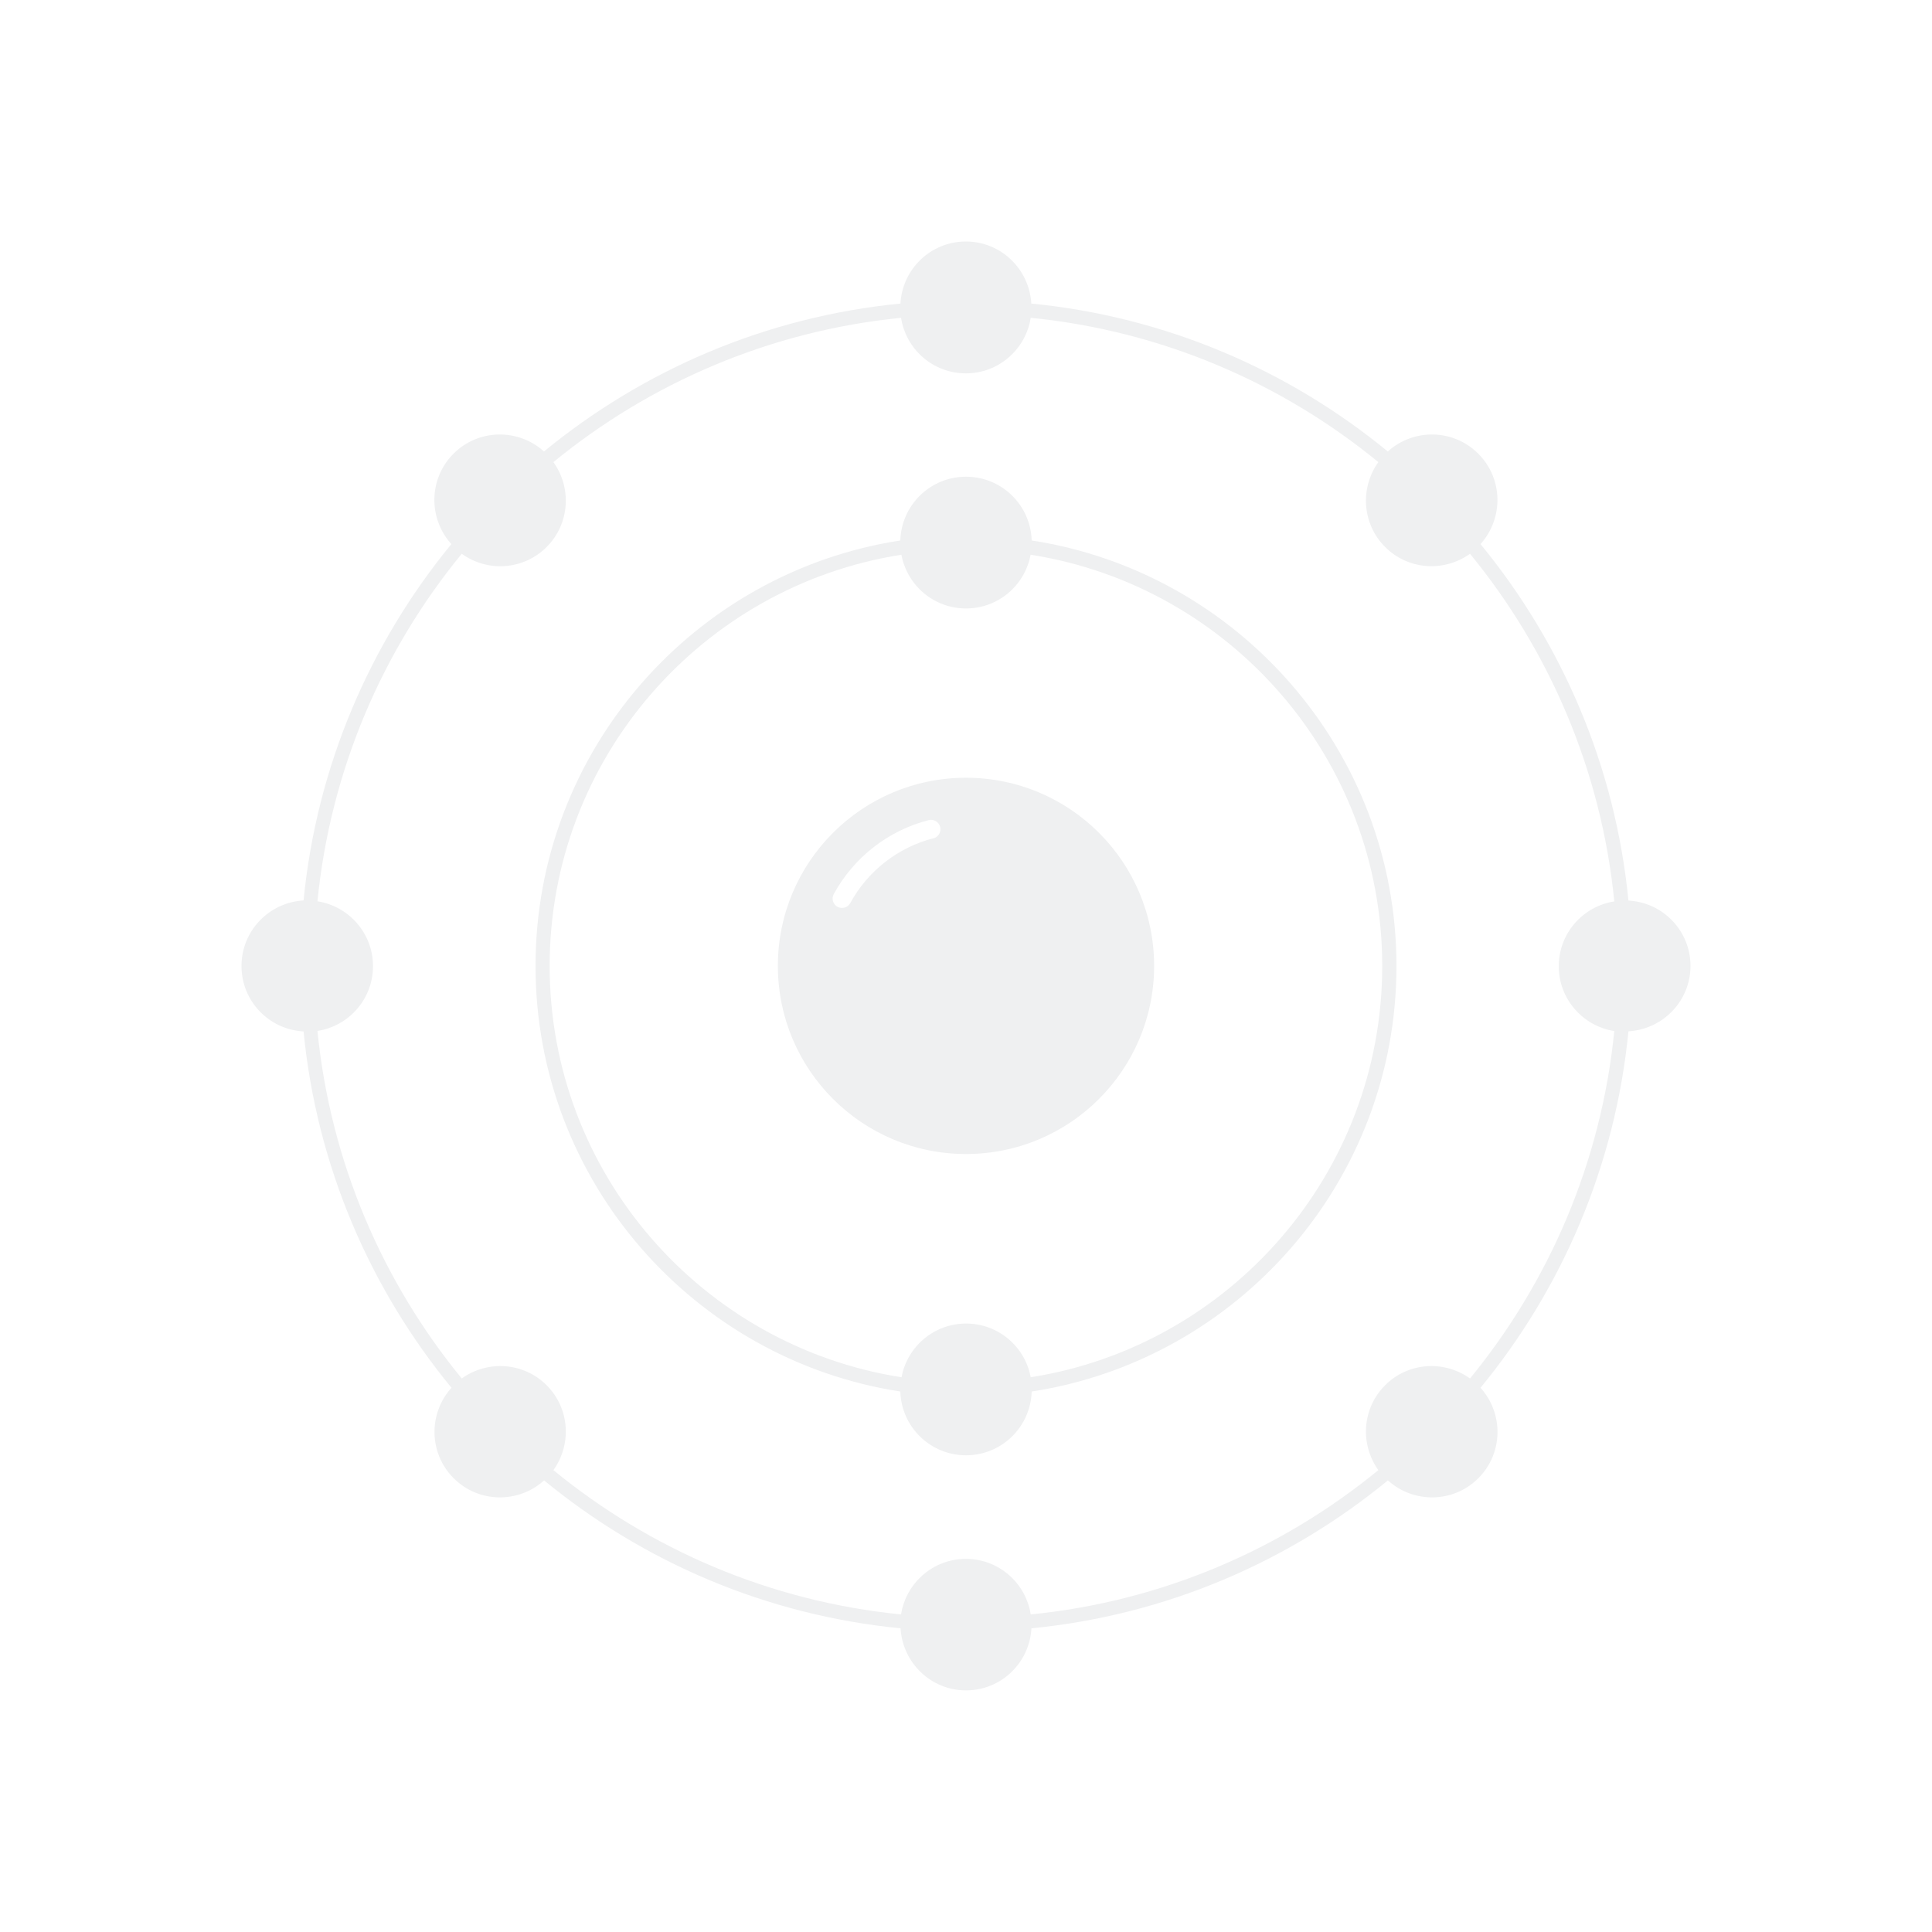
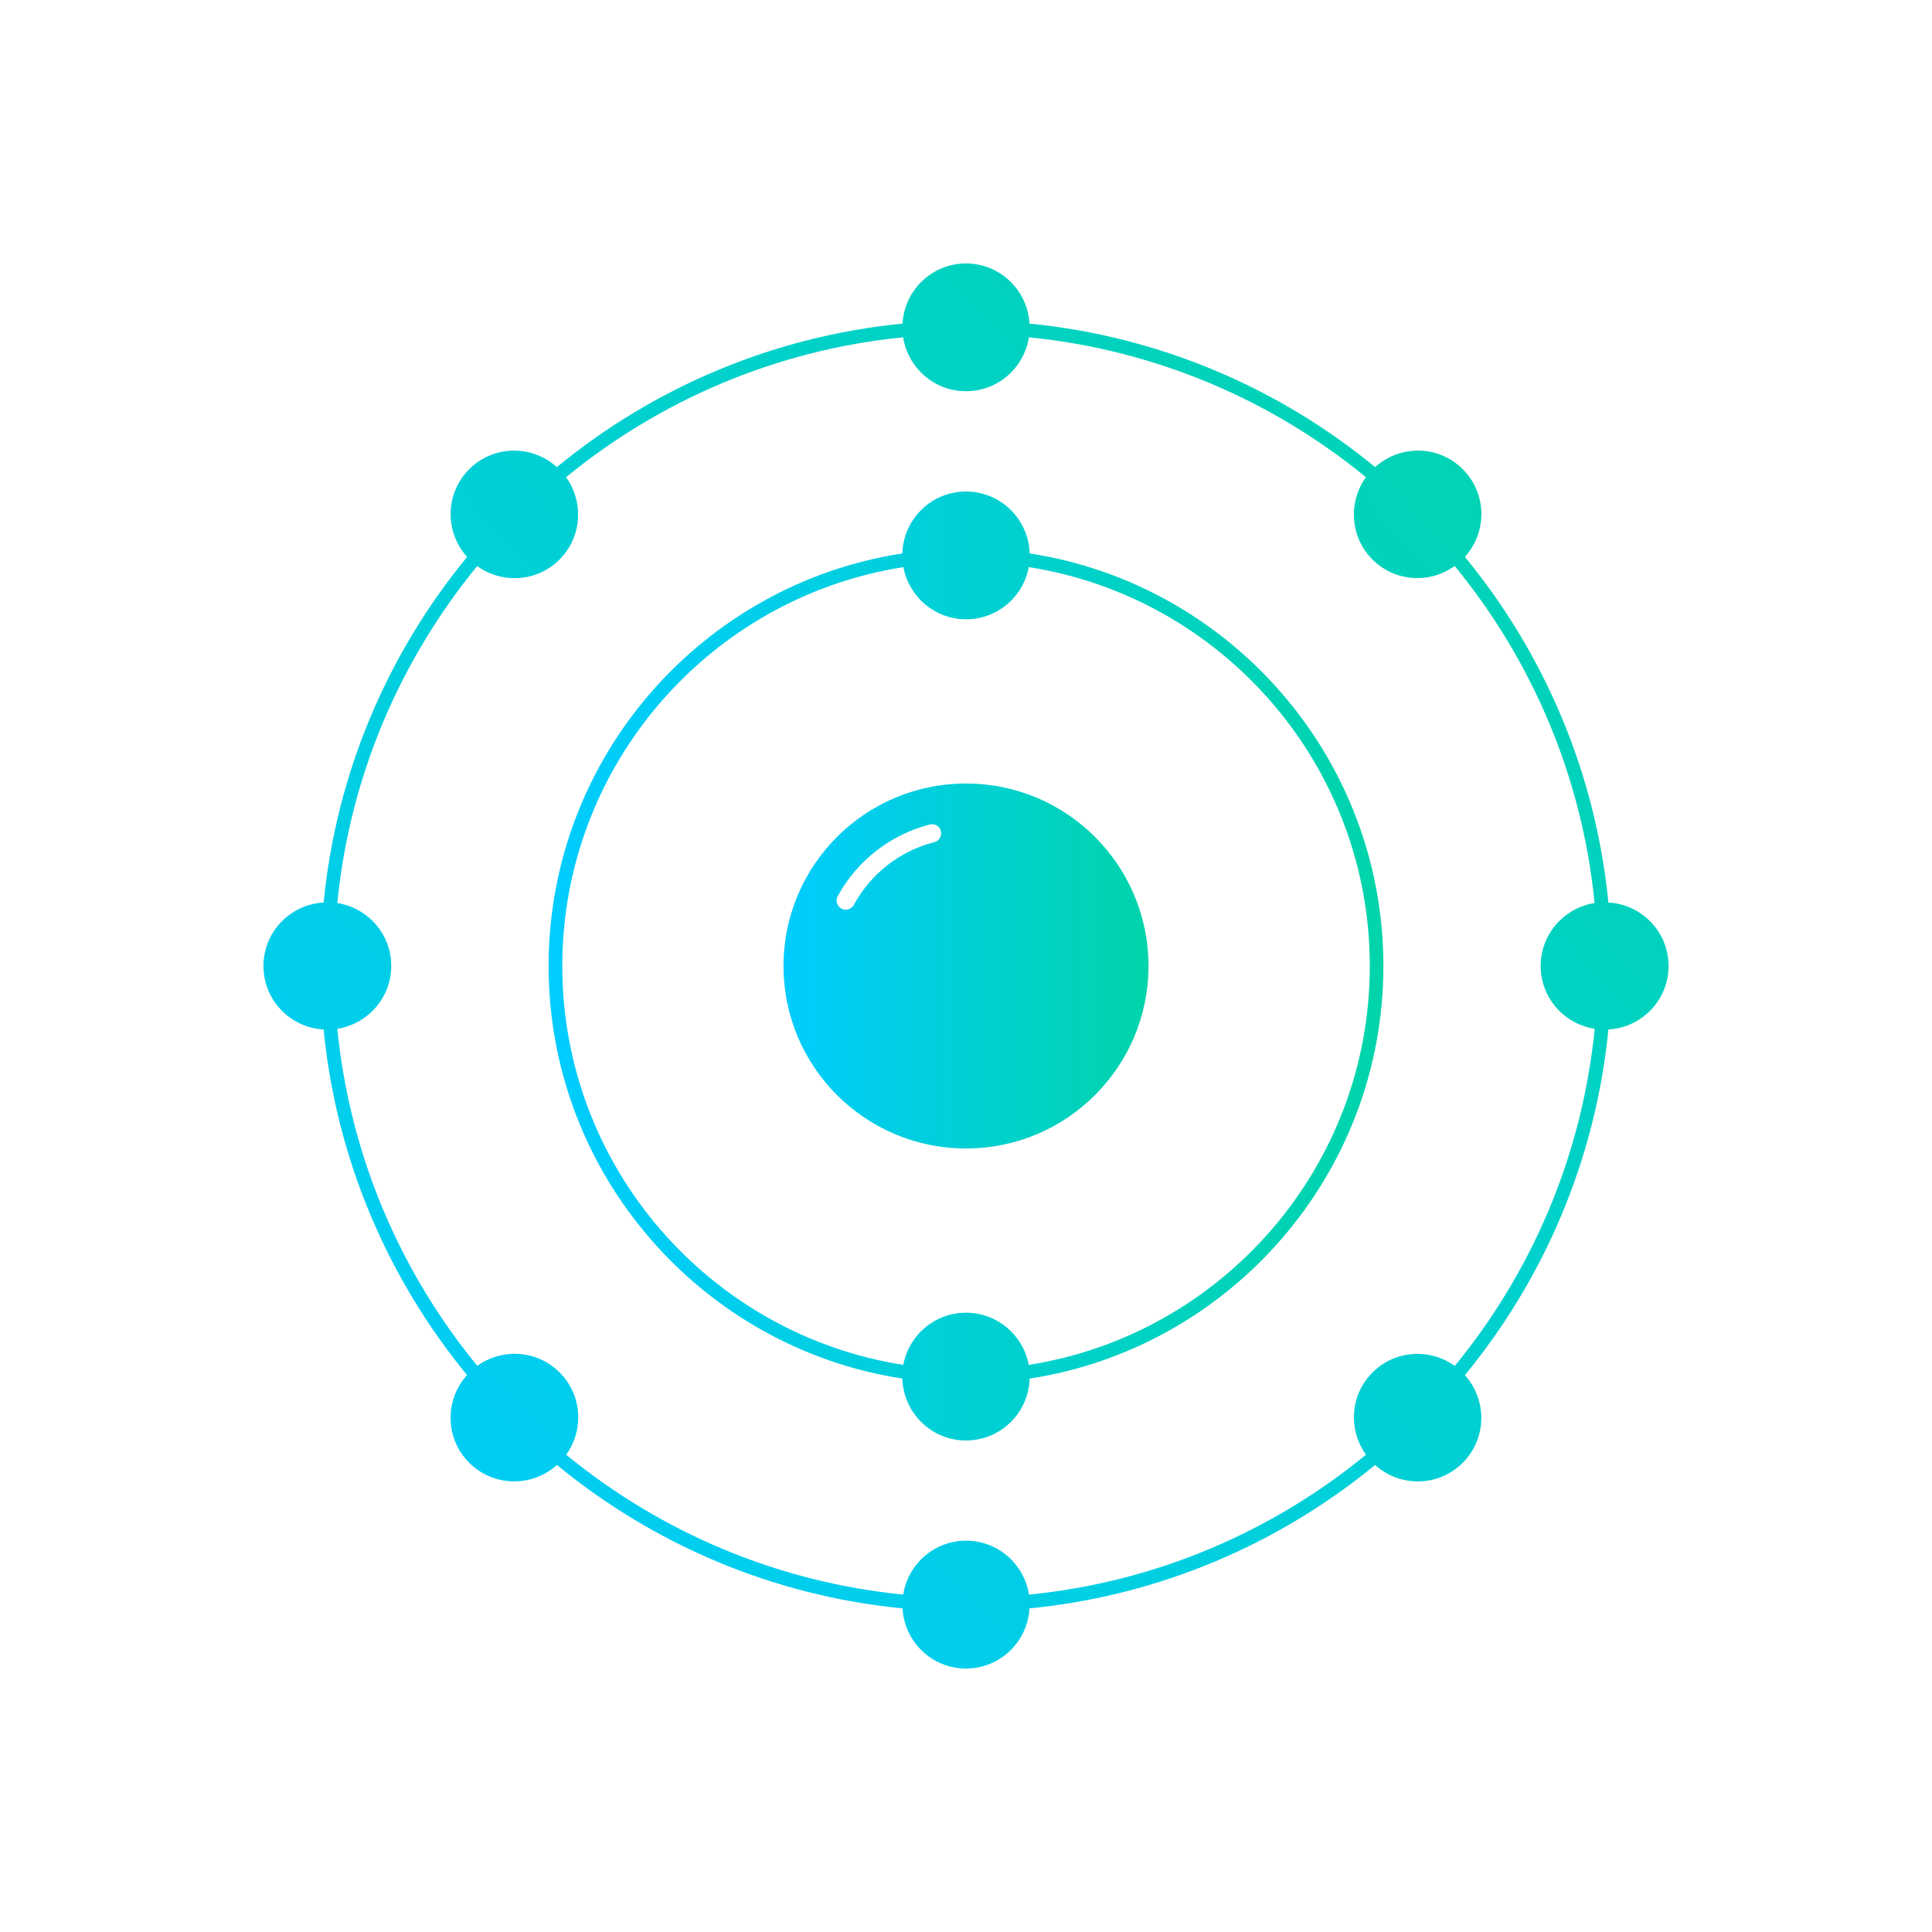
- <svg xmlns="http://www.w3.org/2000/svg" viewBox="0 0 16 16" version="1.1" id="svg6">
+ <svg xmlns="http://www.w3.org/2000/svg" xmlns:xlink="http://www.w3.org/1999/xlink" viewBox="0 0 22 22" version="1.1" id="svg6">
  <defs id="defs3051">
-     <style type="text/css" id="current-color-scheme">.ColorScheme-Text { color:#eff0f1; }
+     <linearGradient id="linearGradient5">
+       <stop style="stop-color:#00ccff;stop-opacity:1" offset="0" id="stop4" />
+       <stop style="stop-color:#00d4aa;stop-opacity:1" offset="1" id="stop5" />
+     </linearGradient>
+     <style type="text/css" id="current-color-scheme">.ColorScheme-Text { color:#eff0f1 }
</style>
+     <linearGradient xlink:href="#linearGradient5" id="linearGradient2" x1="8.922" y1="11" x2="13.078" y2="11" gradientUnits="userSpaceOnUse" />
+     <linearGradient xlink:href="#linearGradient5" id="linearGradient3" x1="6.247" y1="11" x2="15.753" y2="11" gradientUnits="userSpaceOnUse" />
+     <linearGradient xlink:href="#linearGradient5" id="linearGradient4" x1="3" y1="18.392" x2="19" y2="3.468" gradientUnits="userSpaceOnUse" />
  </defs>
-   <path d="m 8,6.441 c -0.861,0 -1.558,0.698 -1.558,1.558 0,0.861 0.698,1.558 1.558,1.558 0.861,0 1.558,-0.698 1.558,-1.558 0,-0.861 -0.698,-1.558 -1.558,-1.558 z m -0.27,0.501 c -0.292,0.075 -0.543,0.27 -0.688,0.536 -0.014,0.026 -0.041,0.041 -0.069,0.041 -0.013,0 -0.025,-0.003 -0.037,-0.009 -0.038,-0.021 -0.052,-0.068 -0.031,-0.106 0.166,-0.304 0.452,-0.527 0.786,-0.612 0.042,-0.011 0.084,0.015 0.095,0.056 0.011,0.042 -0.015,0.084 -0.056,0.095 z" id="path2-6" style="stroke-width:0.133;fill-opacity:1;fill:currentColor;" class="ColorScheme-Text" />
-   <path d="m 8.544,4.476 c -0.009,-0.293 -0.248,-0.528 -0.544,-0.528 -0.296,0 -0.535,0.235 -0.544,0.528 -1.709,0.263 -3.021,1.743 -3.021,3.524 0,1.781 1.313,3.261 3.021,3.524 0.009,0.293 0.248,0.528 0.544,0.528 0.296,0 0.535,-0.235 0.544,-0.528 1.709,-0.263 3.021,-1.743 3.021,-3.524 0,-1.781 -1.313,-3.261 -3.021,-3.524 z m -0.008,6.93 c -0.047,-0.253 -0.268,-0.445 -0.535,-0.445 -0.267,0 -0.488,0.192 -0.535,0.445 C 5.817,11.148 4.552,9.719 4.552,8 c 0,-1.719 1.265,-3.148 2.913,-3.406 0.047,0.253 0.268,0.445 0.535,0.445 0.267,0 0.488,-0.192 0.535,-0.445 1.648,0.258 2.912,1.687 2.912,3.406 0,1.719 -1.265,3.148 -2.913,3.406 z" id="path4-3" style="stroke-width:0.133;fill-opacity:1;fill:currentColor;" class="ColorScheme-Text" />
-   <path d="m 14,8 c 0,-0.291 -0.227,-0.526 -0.514,-0.542 -0.109,-1.114 -0.551,-2.131 -1.225,-2.952 0.192,-0.214 0.188,-0.543 -0.019,-0.749 -0.206,-0.206 -0.535,-0.211 -0.749,-0.018 -0.82,-0.674 -1.838,-1.116 -2.952,-1.225 -0.017,-0.286 -0.252,-0.514 -0.542,-0.514 -0.291,0 -0.526,0.228 -0.542,0.514 -1.114,0.109 -2.131,0.551 -2.952,1.225 -0.214,-0.193 -0.543,-0.188 -0.749,0.018 -0.206,0.206 -0.211,0.535 -0.018,0.749 C 3.065,5.326 2.623,6.344 2.514,7.457 2.227,7.474 2,7.709 2,8 c 0,0.291 0.227,0.526 0.514,0.542 0.109,1.114 0.551,2.131 1.225,2.951 -0.193,0.214 -0.188,0.543 0.018,0.749 0.206,0.206 0.535,0.211 0.749,0.018 0.82,0.674 1.838,1.116 2.952,1.225 0.017,0.286 0.252,0.514 0.542,0.514 0.291,0 0.526,-0.228 0.542,-0.514 1.114,-0.109 2.131,-0.551 2.952,-1.225 0.214,0.193 0.543,0.188 0.749,-0.018 0.206,-0.206 0.211,-0.535 0.018,-0.749 0.674,-0.82 1.116,-1.838 1.225,-2.952 0.286,-0.017 0.514,-0.252 0.514,-0.542 z m -0.631,0.537 c -0.108,1.086 -0.539,2.078 -1.195,2.879 -0.213,-0.153 -0.511,-0.136 -0.703,0.056 -0.192,0.192 -0.209,0.49 -0.056,0.703 -0.801,0.656 -1.793,1.087 -2.879,1.195 -0.041,-0.261 -0.265,-0.46 -0.537,-0.46 -0.272,0 -0.496,0.2 -0.537,0.46 -1.086,-0.108 -2.078,-0.539 -2.879,-1.195 0.153,-0.213 0.136,-0.511 -0.056,-0.703 -0.192,-0.192 -0.49,-0.209 -0.703,-0.056 -0.656,-0.801 -1.087,-1.793 -1.195,-2.878 0.261,-0.041 0.46,-0.265 0.46,-0.537 0,-0.272 -0.2,-0.496 -0.46,-0.537 0.108,-1.086 0.539,-2.078 1.195,-2.878 0.213,0.154 0.511,0.136 0.703,-0.056 0.192,-0.192 0.209,-0.49 0.056,-0.703 0.801,-0.656 1.793,-1.087 2.879,-1.195 0.041,0.261 0.265,0.46 0.537,0.46 0.272,0 0.496,-0.2 0.537,-0.46 1.086,0.108 2.078,0.539 2.879,1.195 -0.153,0.213 -0.136,0.511 0.056,0.703 0.192,0.192 0.49,0.209 0.703,0.056 0.656,0.801 1.087,1.793 1.195,2.879 -0.261,0.041 -0.46,0.265 -0.46,0.537 0,0.272 0.2,0.496 0.46,0.537 z" id="path6" style="stroke-width:0.133;fill-opacity:1;fill:currentColor;" class="ColorScheme-Text" />
+   <path d="M 11,8.922 C 9.852,8.922 8.922,9.852 8.922,11 c 0,1.148 0.93,2.078 2.078,2.078 1.148,0 2.078,-0.93 2.078,-2.078 0,-1.148 -0.93,-2.078 -2.078,-2.078 z M 10.639,9.59 c -0.39,0.099 -0.724,0.359 -0.917,0.715 -0.019,0.034 -0.055,0.054 -0.091,0.054 -0.017,0 -0.034,-0.004 -0.05,-0.013 -0.05,-0.028 -0.069,-0.091 -0.042,-0.141 0.221,-0.405 0.603,-0.703 1.049,-0.816 0.056,-0.015 0.112,0.019 0.126,0.075 0.014,0.056 -0.02,0.112 -0.075,0.126 z" id="path2-6" style="stroke-width:0.178;fill-opacity:1;fill:url(#linearGradient2)" />
+   <path d="m 11.725,6.302 c -0.013,-0.391 -0.331,-0.705 -0.725,-0.705 -0.394,0 -0.713,0.314 -0.725,0.705 C 7.997,6.652 6.247,8.625 6.247,11 c 0,2.375 1.75,4.348 4.028,4.698 0.013,0.391 0.331,0.705 0.725,0.705 0.394,0 0.713,-0.314 0.725,-0.705 2.278,-0.35 4.028,-2.324 4.028,-4.698 0,-2.375 -1.75,-4.348 -4.028,-4.698 z m -0.011,9.24 c -0.063,-0.338 -0.358,-0.594 -0.714,-0.594 -0.356,0 -0.651,0.256 -0.714,0.594 C 8.089,15.198 6.403,13.292 6.403,11 c 0,-2.292 1.686,-4.198 3.884,-4.542 0.063,0.338 0.358,0.594 0.714,0.594 0.356,0 0.651,-0.256 0.714,-0.594 2.197,0.344 3.883,2.249 3.883,4.542 0,2.292 -1.686,4.198 -3.883,4.542 z" id="path4-3" style="stroke-width:0.178;fill-opacity:1;fill:url(#linearGradient3)" />
+   <path d="m 19,11 c 0,-0.387 -0.303,-0.701 -0.685,-0.723 C 18.169,8.792 17.58,7.435 16.681,6.341 16.938,6.056 16.932,5.618 16.657,5.343 16.382,5.068 15.944,5.062 15.659,5.319 14.565,4.42 13.208,3.831 11.723,3.685 11.701,3.304 11.387,3 11,3 10.613,3 10.299,3.304 10.277,3.685 8.792,3.831 7.435,4.42 6.341,5.319 6.056,5.062 5.618,5.068 5.343,5.343 5.068,5.618 5.062,6.056 5.319,6.342 4.42,7.435 3.831,8.792 3.685,10.277 3.303,10.299 3,10.613 3,11 c 0,0.387 0.303,0.701 0.685,0.723 0.146,1.485 0.735,2.841 1.633,3.935 -0.257,0.286 -0.25,0.724 0.025,0.999 0.275,0.275 0.713,0.281 0.999,0.025 1.094,0.899 2.45,1.488 3.935,1.633 0.022,0.382 0.336,0.685 0.723,0.685 0.387,0 0.701,-0.304 0.723,-0.685 1.485,-0.146 2.842,-0.735 3.935,-1.633 0.286,0.257 0.724,0.25 0.998,-0.025 0.275,-0.275 0.281,-0.713 0.025,-0.998 C 17.58,14.565 18.169,13.208 18.315,11.723 18.697,11.701 19,11.387 19,11 Z m -0.841,0.716 c -0.144,1.448 -0.718,2.77 -1.593,3.838 -0.284,-0.204 -0.681,-0.181 -0.937,0.074 -0.256,0.256 -0.279,0.653 -0.074,0.937 -1.068,0.875 -2.39,1.45 -3.838,1.593 -0.055,-0.347 -0.353,-0.614 -0.716,-0.614 -0.363,0 -0.661,0.266 -0.716,0.614 -1.448,-0.144 -2.771,-0.718 -3.838,-1.593 0.205,-0.284 0.181,-0.682 -0.075,-0.937 -0.256,-0.256 -0.653,-0.279 -0.937,-0.075 -0.875,-1.067 -1.45,-2.39 -1.594,-3.838 0.347,-0.055 0.614,-0.353 0.614,-0.716 0,-0.363 -0.266,-0.661 -0.614,-0.716 C 3.984,8.836 4.559,7.514 5.434,6.446 5.718,6.651 6.116,6.628 6.371,6.372 6.627,6.116 6.65,5.719 6.446,5.434 7.514,4.559 8.836,3.985 10.284,3.841 c 0.055,0.347 0.353,0.614 0.716,0.614 0.363,0 0.661,-0.266 0.716,-0.614 1.448,0.144 2.771,0.718 3.838,1.593 -0.204,0.284 -0.181,0.682 0.074,0.937 0.256,0.256 0.653,0.279 0.937,0.074 0.875,1.068 1.45,2.39 1.593,3.838 -0.347,0.055 -0.614,0.353 -0.614,0.716 0,0.363 0.266,0.661 0.614,0.716 z" id="path6" style="stroke-width:0.178;fill-opacity:1;fill:url(#linearGradient4)" />
</svg>
